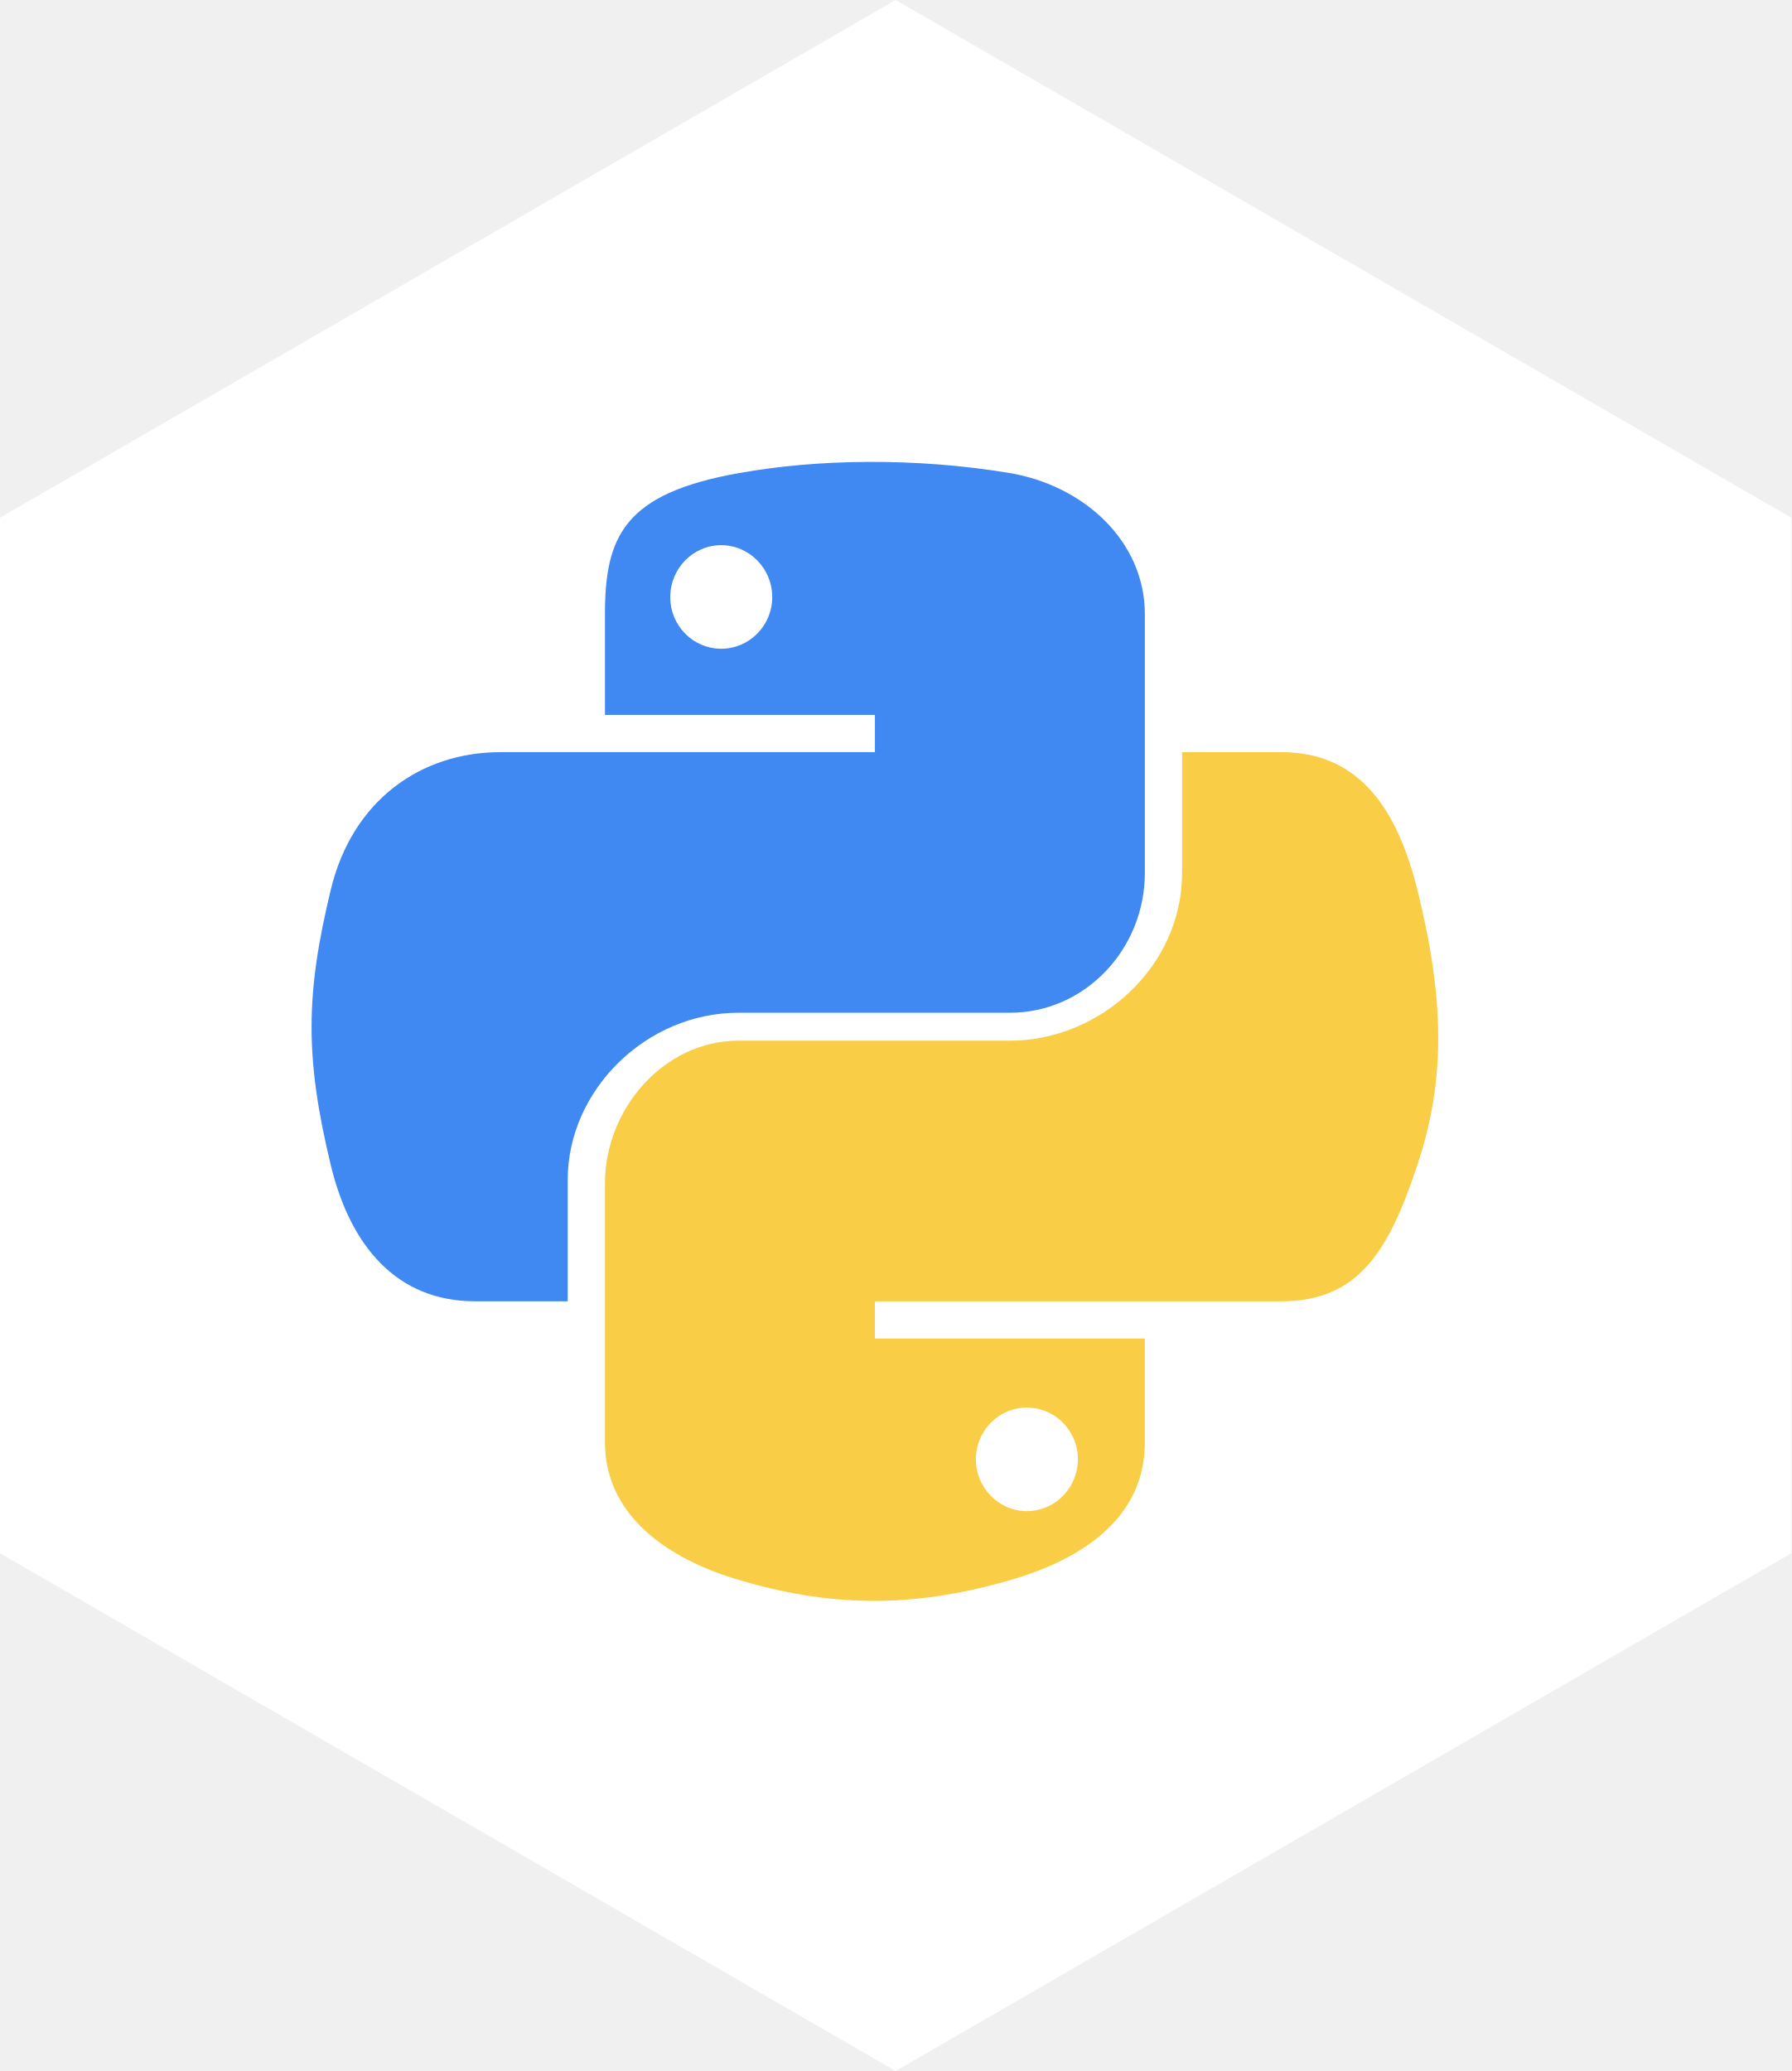
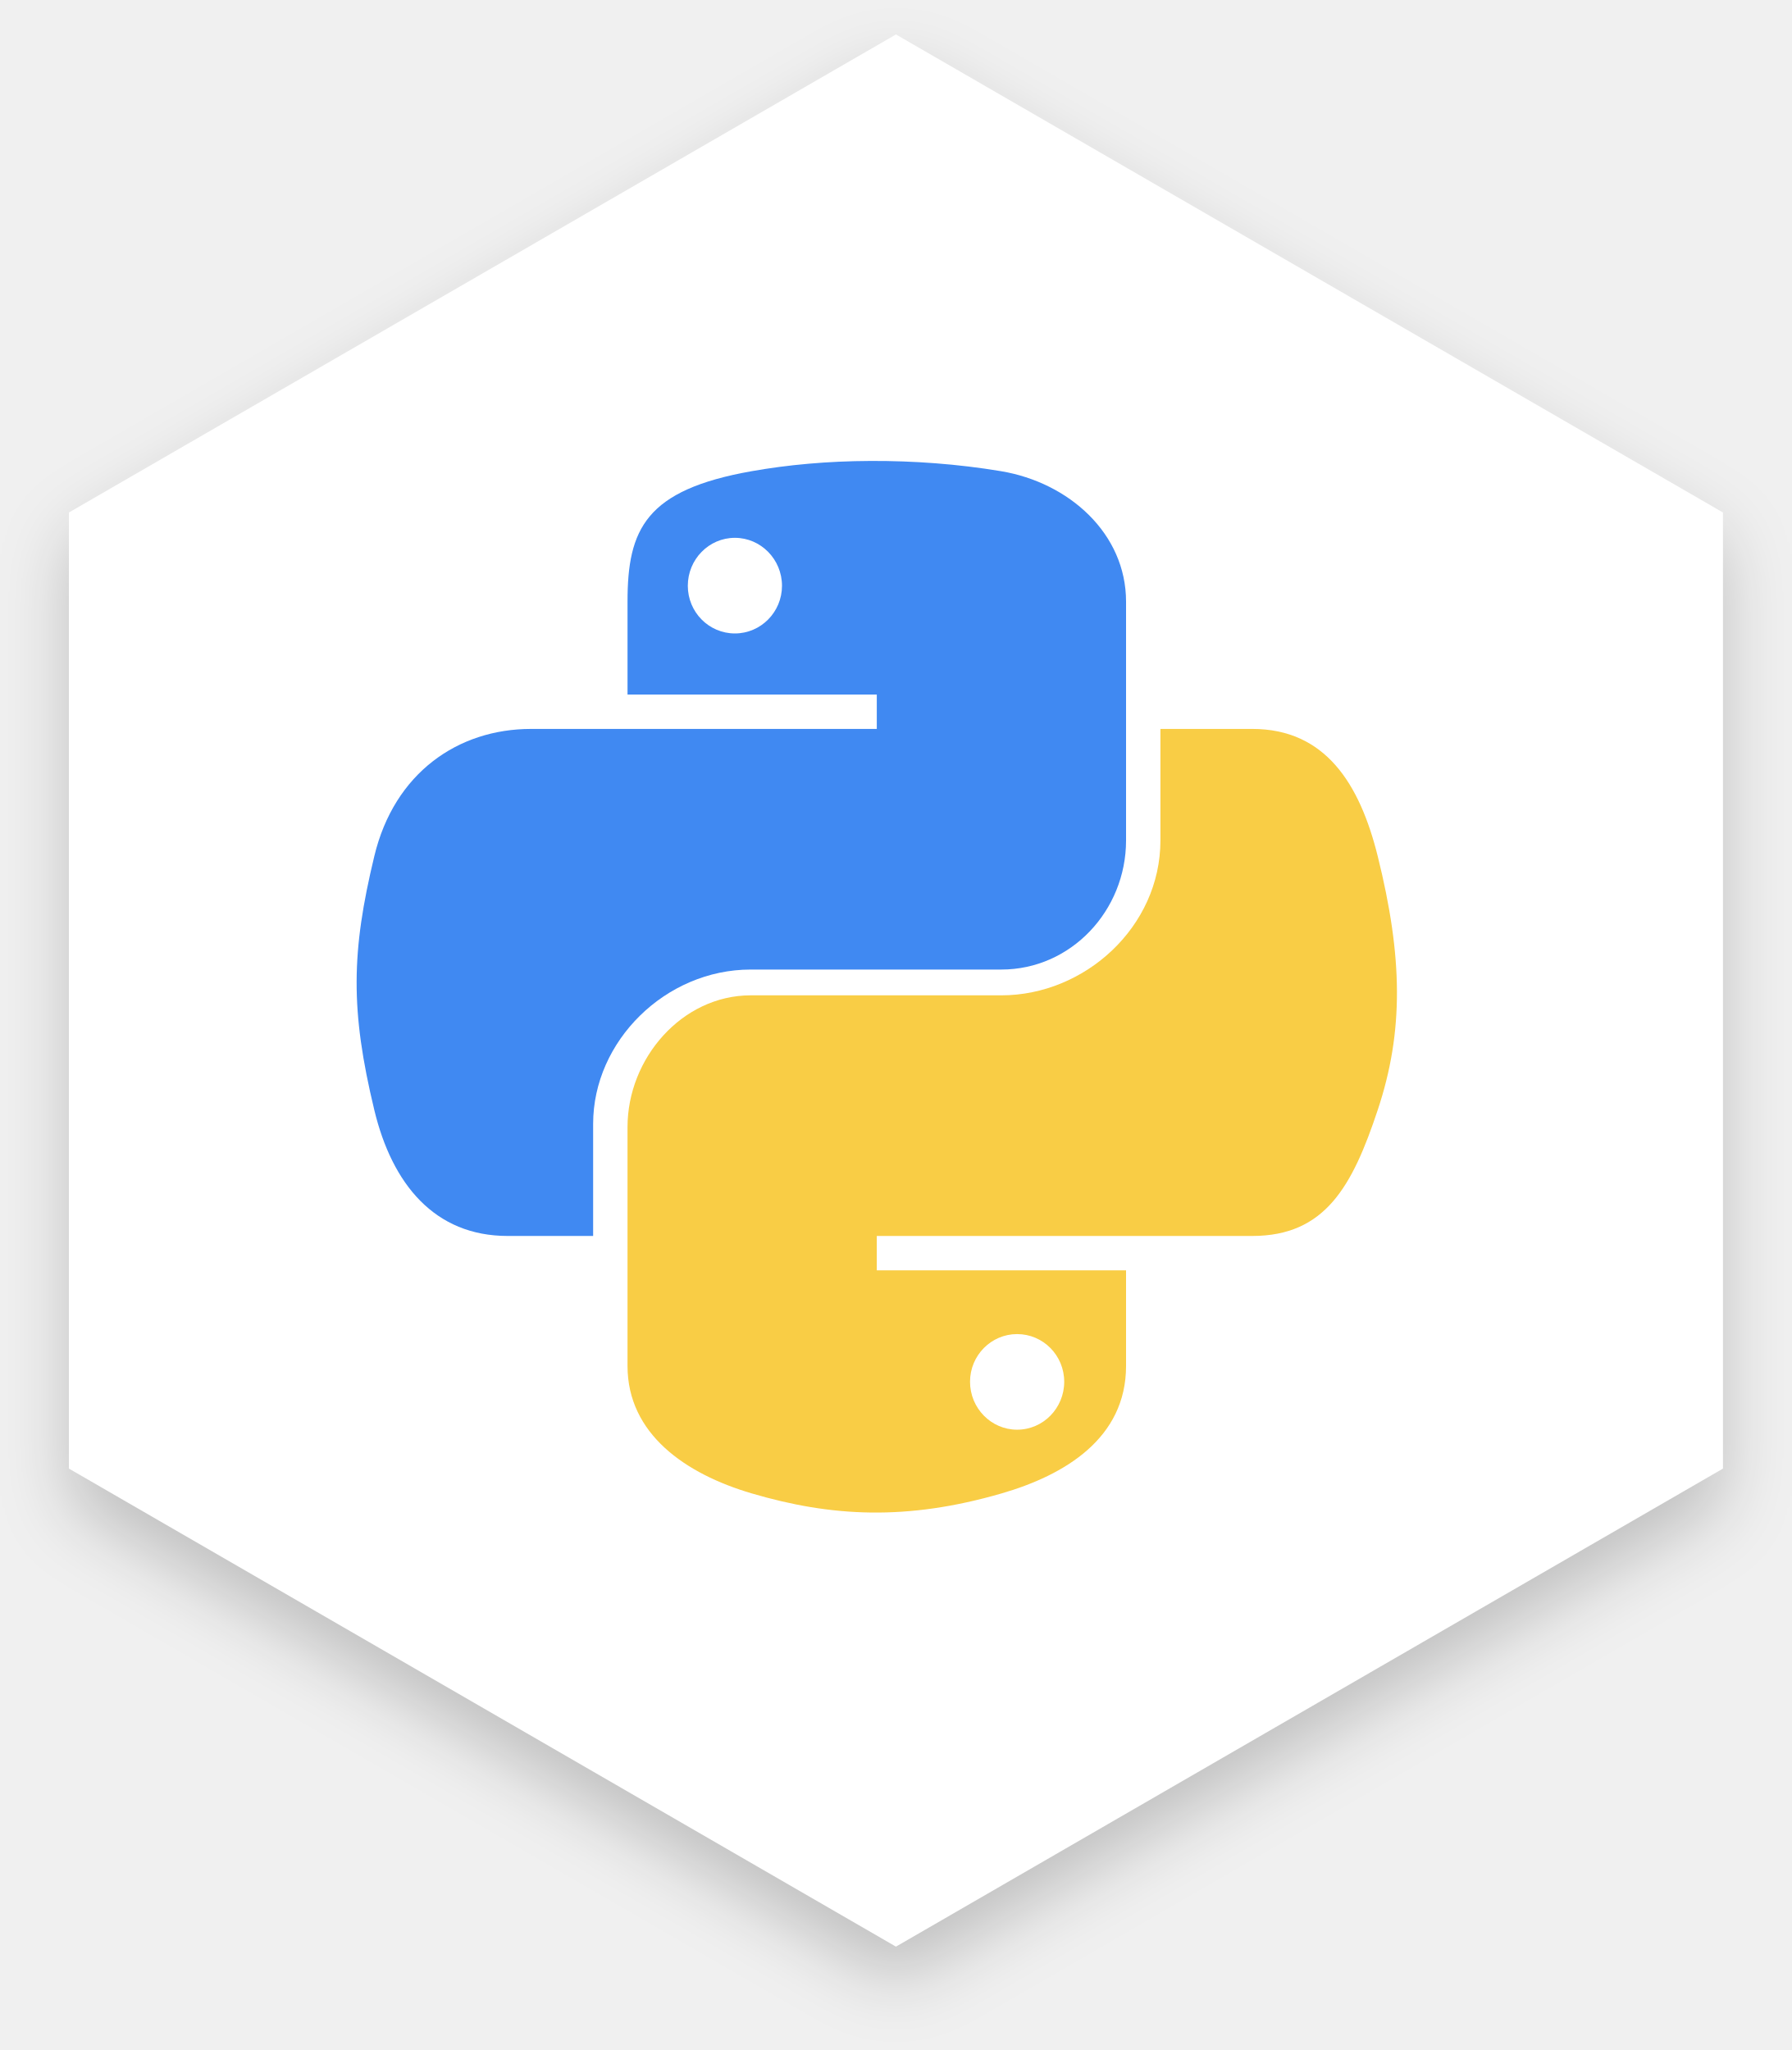
- <svg xmlns="http://www.w3.org/2000/svg" width="96px" height="111px" viewBox="0 0 96 111" version="1.1">
-   <defs />
+ <svg xmlns="http://www.w3.org/2000/svg" xmlns:xlink="http://www.w3.org/1999/xlink" width="104px" height="119px" viewBox="0 0 104 119" version="1.1">
+   <defs>
+     <polygon id="path-1" points="48 0 96 27.75 96 83.25 48 111 -2.3581137e-12 83.25 -2.38919995e-12 27.75" />
+     <filter x="-50%" y="-50%" width="200%" height="200%" filterUnits="objectBoundingBox" id="filter-2">
+       <feOffset dx="0" dy="2" in="SourceAlpha" result="shadowOffsetOuter1" />
+       <feGaussianBlur stdDeviation="2" in="shadowOffsetOuter1" result="shadowBlurOuter1" />
+       <feColorMatrix values="0 0 0 0 0   0 0 0 0 0   0 0 0 0 0  0 0 0 0.2 0" type="matrix" in="shadowBlurOuter1" />
+     </filter>
+   </defs>
  <g id="Page-1" stroke="none" stroke-width="1" fill="none" fill-rule="evenodd">
-     <g id="DesktopHD_Round7_ClientGuides-Copy" transform="translate(-551, -1368)">
-       <g id="clients-copy" transform="translate(390, 1169)">
+     <g id="DesktopHD_Round7_ClientGuides-Copy" transform="translate(-546, -1264)">
+       <g id="clients-copy" transform="translate(389, 1067)">
        <g id="row1">
          <g id="python" transform="translate(161, 199)">
-             <polygon id="Polygon" fill="#FFFFFF" points="48 0 96 27.75 96 83.25 48 111 -2.3581137e-12 83.25 -2.38919995e-12 27.75" />
+             <g id="Polygon">
+               <use fill="black" fill-opacity="1" filter="url(#filter-2)" xlink:href="#path-1" />
+               <use fill="#FFFFFF" fill-rule="evenodd" xlink:href="#path-1" />
+             </g>
            <g transform="translate(16, 24)">
-               <g id="bot" transform="translate(15.12195, 15.12195)">
-                 <path d="M44.84,8.58 C43.794,4.366 41.796,1.191 37.557,1.191 L32.228,1.191 L32.228,7.667 C32.228,12.681 27.841,16.656 22.994,16.656 L8.448,16.656 C4.463,16.656 1.299,20.311 1.299,24.302 L1.299,38.17 C1.299,42.116 4.664,44.438 8.513,45.57 C13.124,46.926 17.49,47.17 23.006,45.57 C26.672,44.508 30.233,42.372 30.233,38.17 L30.233,32.62 L15.766,32.62 L15.766,30.624 L37.557,30.624 C41.79,30.624 43.367,27.743 44.84,23.311 C46.36,18.749 46.295,14.432 44.84,8.58 L44.84,8.58 Z" id="Path" fill="#F9CD45" />
-                 <path d="M23.91,36.32 C25.42,36.32 26.644,37.556 26.644,39.087 C26.644,40.621 25.421,41.87 23.91,41.87 C22.406,41.87 21.178,40.622 21.178,39.087 C21.178,37.556 22.406,36.32 23.91,36.32 L23.91,36.32 Z" id="Path" fill="#FFFFFF" />
+               <g id="bot" transform="translate(16.12195, 16.12195)">
+                 <path d="M43.84,7.58 C42.794,3.366 40.796,0.191 36.557,0.191 L31.228,0.191 L31.228,6.667 C31.228,11.681 26.841,15.656 21.994,15.656 L7.448,15.656 C3.463,15.656 0.299,19.311 0.299,23.302 L0.299,37.17 C0.299,41.116 3.664,43.438 7.513,44.57 C12.124,45.926 16.49,46.17 22.006,44.57 C25.672,43.508 29.233,41.372 29.233,37.17 L29.233,31.62 L14.766,31.62 L14.766,29.624 L36.557,29.624 C40.79,29.624 42.367,26.743 43.84,22.311 C45.36,17.749 45.295,13.432 43.84,7.58 L43.84,7.58 Z" id="Path" fill="#F9CD45" />
+                 <path d="M22.91,35.32 C24.42,35.32 25.644,36.556 25.644,38.087 C25.644,39.621 24.421,40.87 22.91,40.87 C21.406,40.87 20.178,39.622 20.178,38.087 C20.178,36.556 21.406,35.32 22.91,35.32 L22.91,35.32 Z" id="Path" fill="#FFFFFF" />
              </g>
              <g id="top">
                <path d="M23.569,30.281 L38.116,30.281 C42.165,30.281 45.355,26.855 45.355,22.789 L45.355,8.922 C45.355,4.975 42.046,2.009 38.094,1.351 C35.593,0.934 33.008,0.745 30.518,0.757 C28.028,0.768 25.723,0.98 23.631,1.351 C17.467,2.439 16.421,4.719 16.421,8.922 L16.421,14.318 L30.888,14.318 L30.888,16.313 L10.822,16.313 C6.589,16.313 2.883,18.861 1.724,23.702 C0.386,29.249 0.327,32.641 1.724,38.433 C2.759,42.744 5.231,45.746 9.464,45.746 L14.425,45.746 L14.425,39.237 C14.425,34.429 18.63,30.281 23.569,30.281 L23.569,30.281 Z" id="Path" fill="#4089F2" />
                <path d="M22.653,10.771 C21.143,10.771 19.92,9.534 19.92,8.005 C19.92,6.469 21.143,5.22 22.653,5.22 C24.157,5.22 25.386,6.469 25.386,8.005 C25.385,9.534 24.156,10.771 22.653,10.771 L22.653,10.771 Z" id="Path" fill="#FFFFFF" />
              </g>
            </g>
          </g>
        </g>
      </g>
    </g>
  </g>
</svg>
